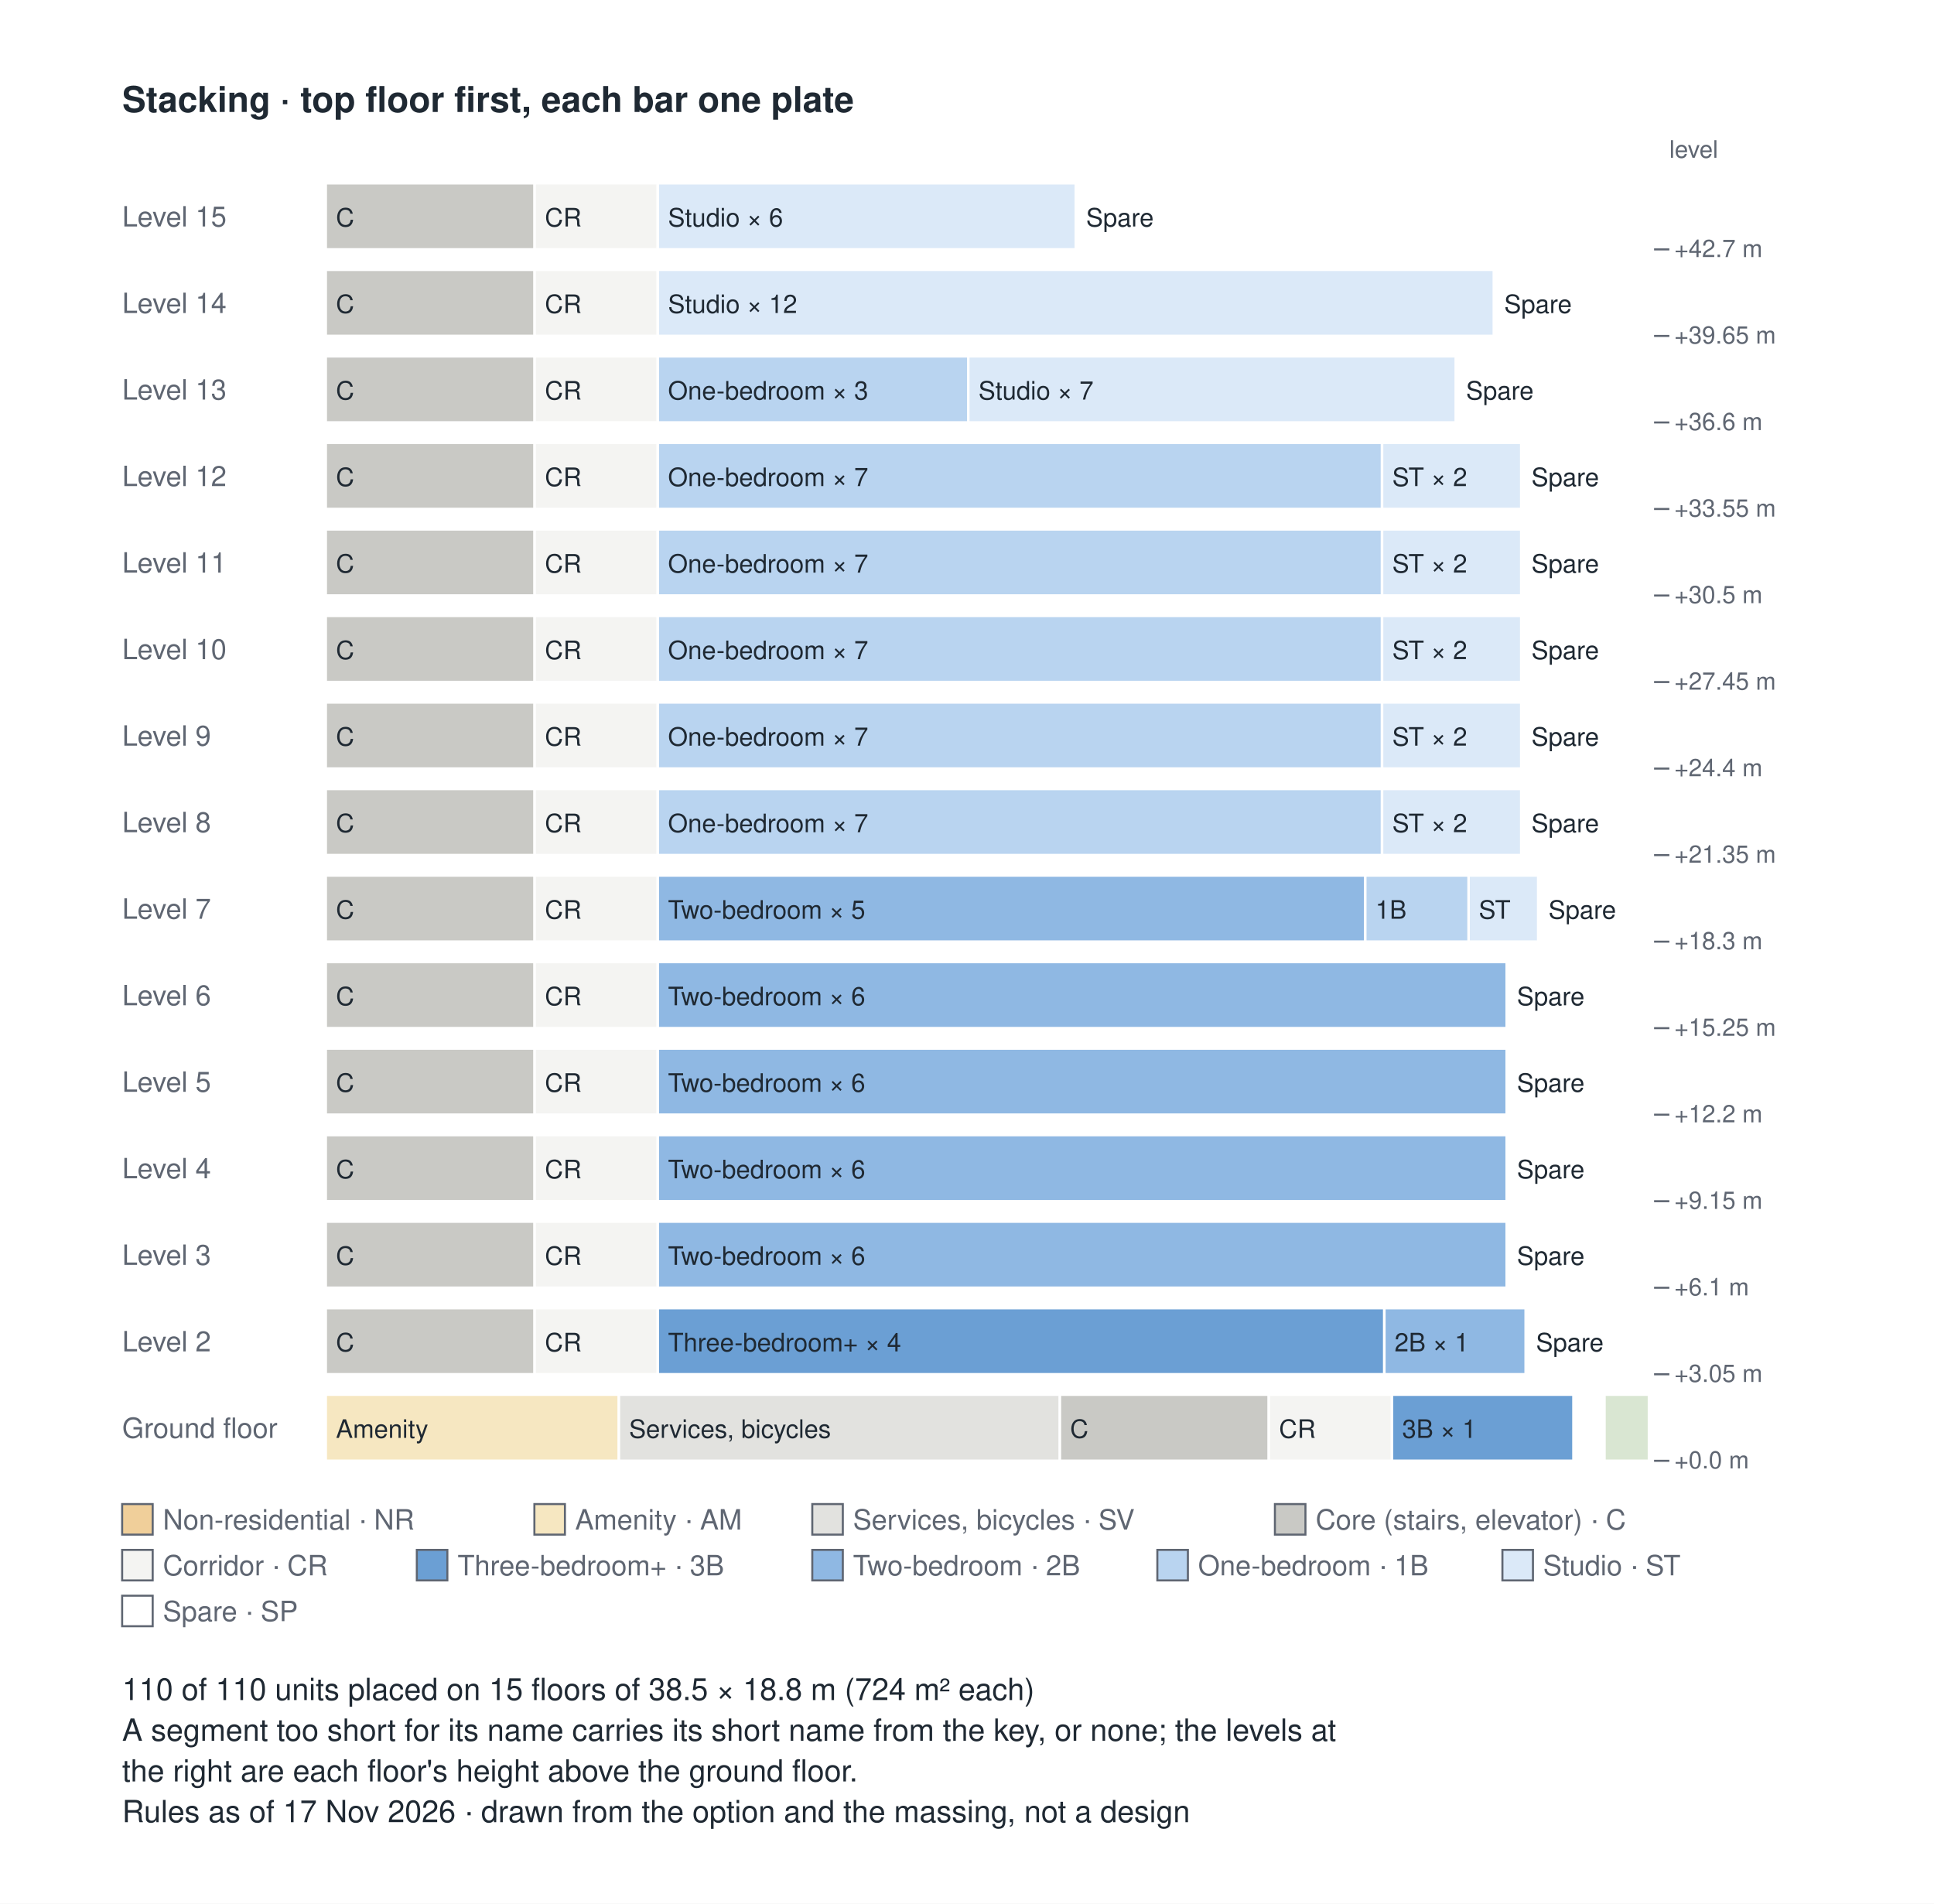
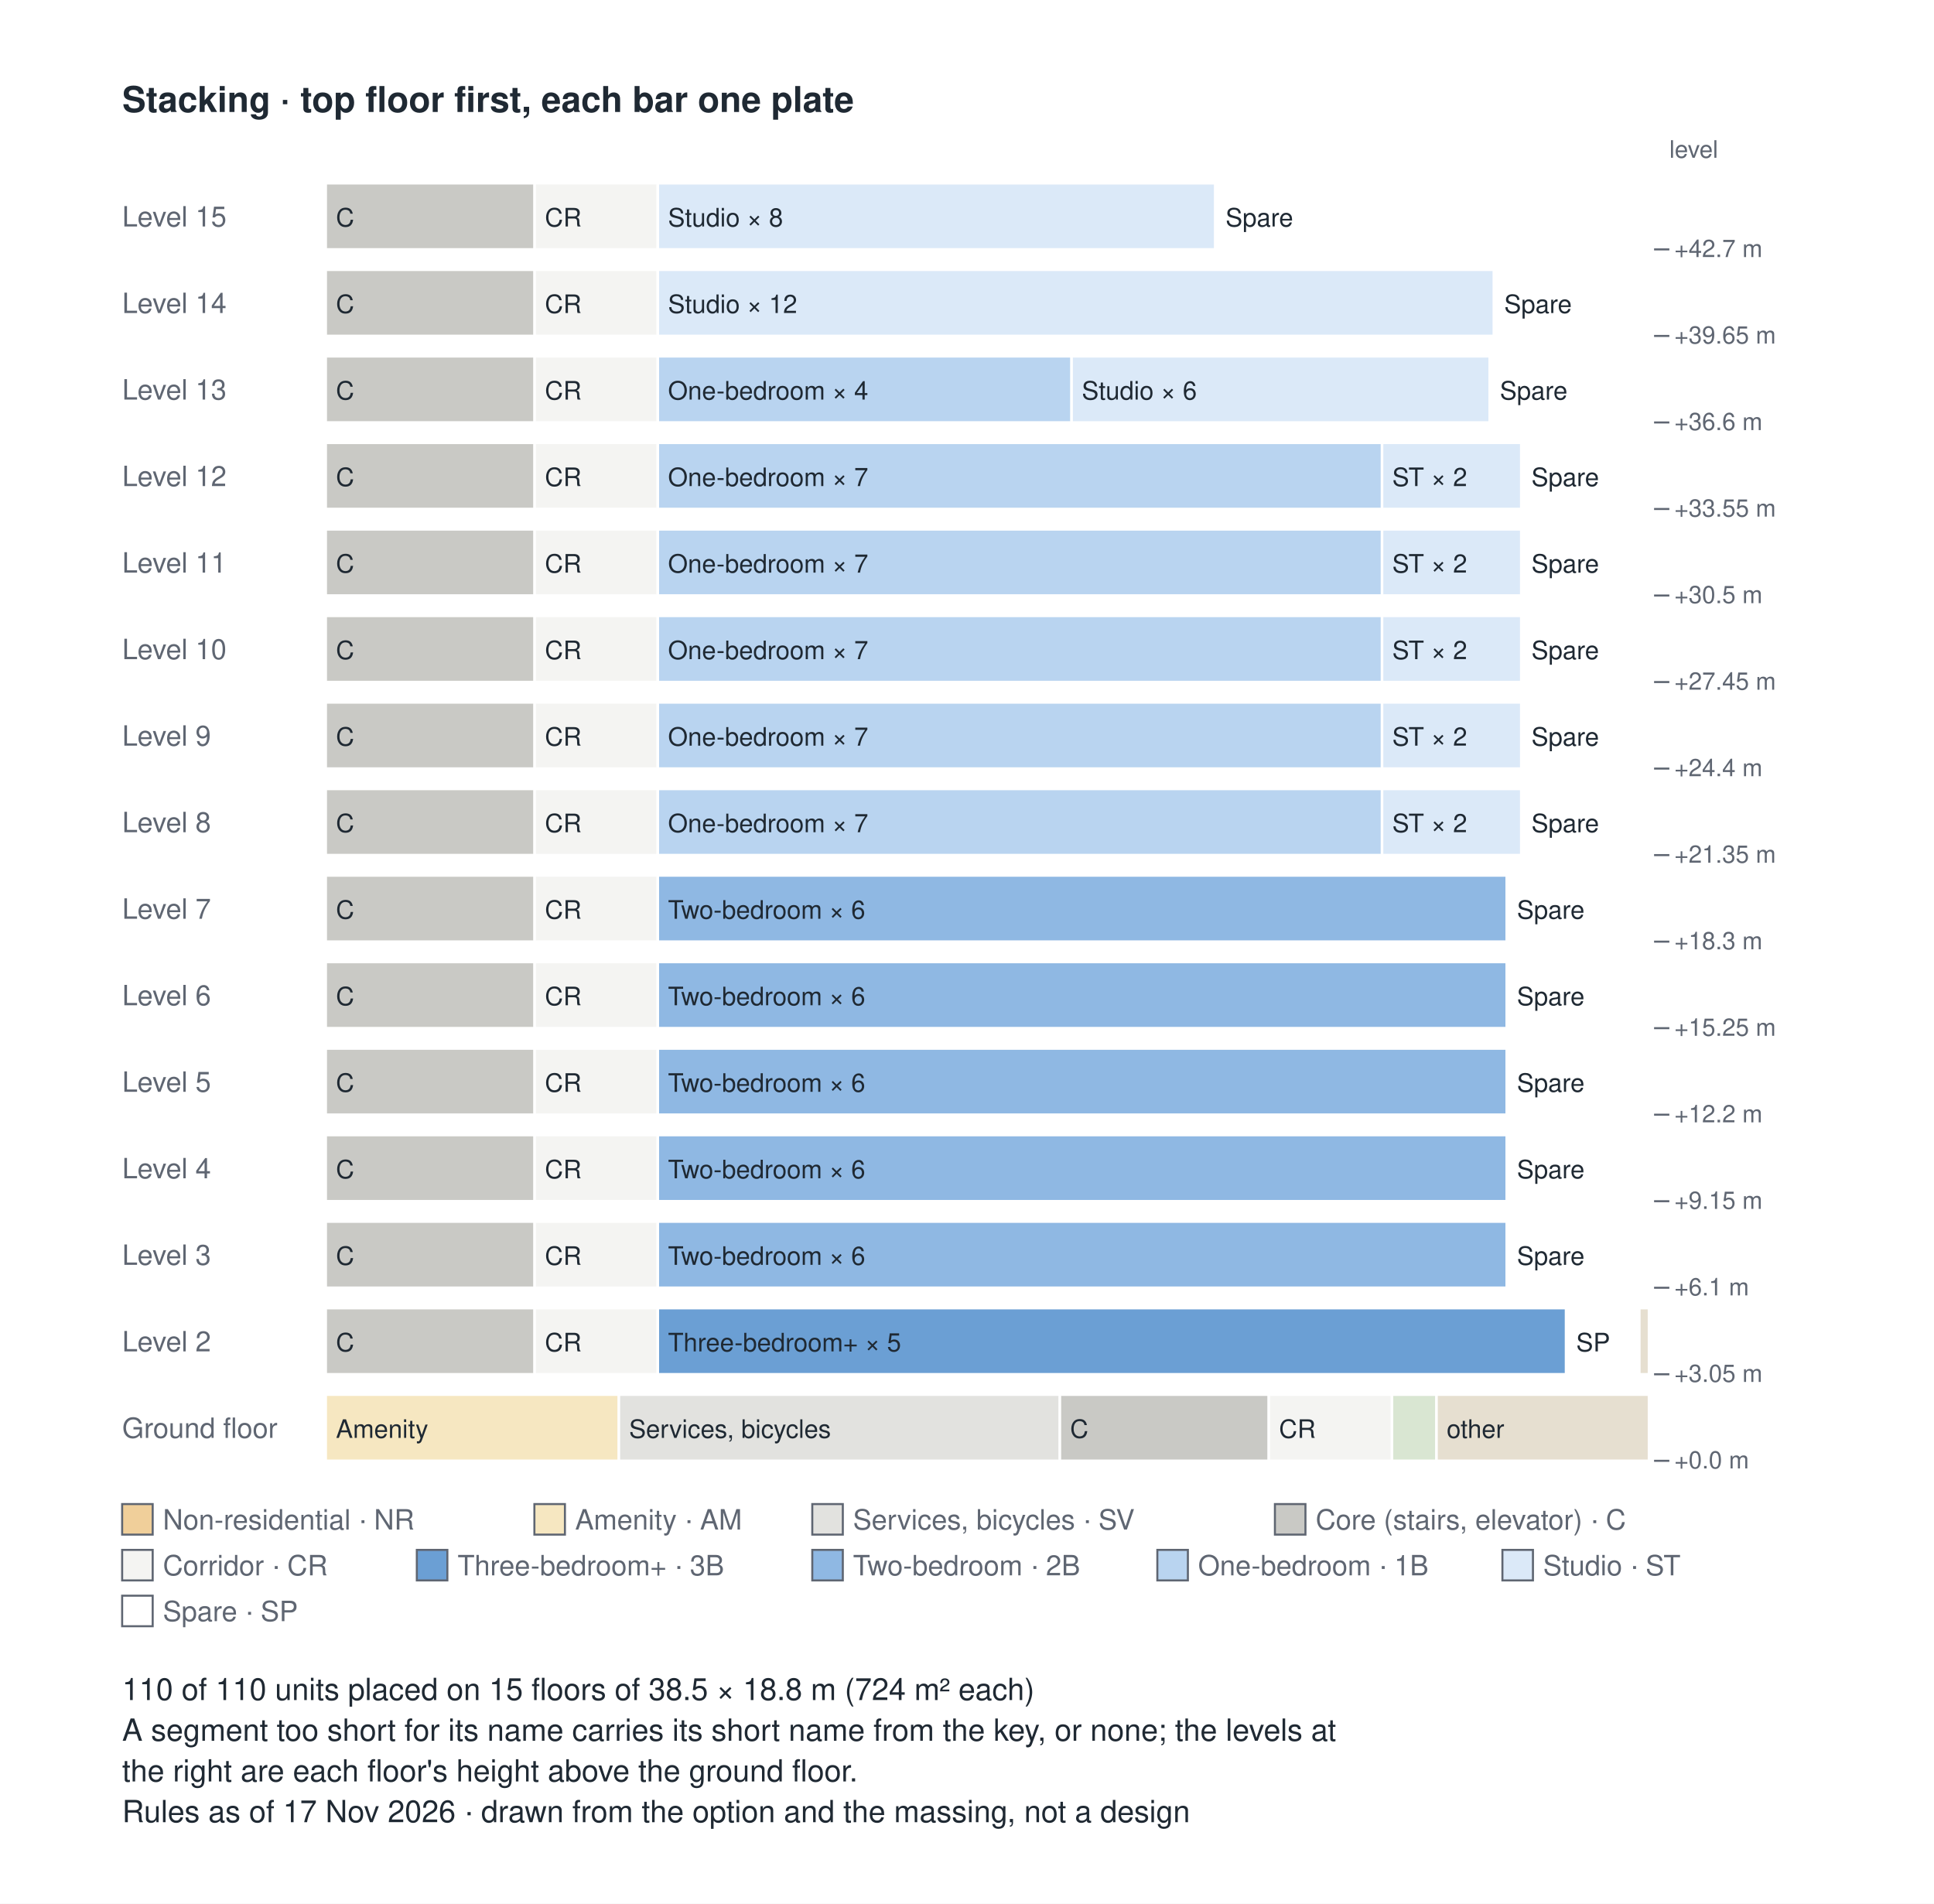
<svg xmlns="http://www.w3.org/2000/svg" width="760" height="748" viewBox="0 0 760 748" font-family="IBM Plex Sans, Helvetica, Arial, sans-serif" font-size="12" fill="#1f2933" role="img" aria-label="Stacking diagram">
  <rect width="100%" height="100%" fill="#ffffff" />
  <text x="48" y="44" font-size="14" font-weight="600">Stacking · top floor first, each bar one plate</text>
  <text x="656" y="62" font-size="9.5" fill="#5f6672">level</text>
  <text x="48" y="89.0" font-size="11" fill="#5f6672">Level 15</text>
  <rect x="128.0" y="72" width="82.1" height="26" fill="#c9c9c5" stroke="#ffffff" stroke-width="1" />
  <text x="132.0" y="89.0" font-size="10" fill="#1f2933">C</text>
  <rect x="210.1" y="72" width="48.4" height="26" fill="#f4f4f2" stroke="#ffffff" stroke-width="1" />
  <text x="214.1" y="89.0" font-size="10" fill="#1f2933">CR</text>
-   <rect x="258.5" y="72" width="164.3" height="26" fill="#dbe9f8" stroke="#ffffff" stroke-width="1" />
-   <text x="262.5" y="89.0" font-size="10" fill="#1f2933">Studio × 6</text>
-   <rect x="422.8" y="72" width="225.2" height="26" fill="#ffffff" stroke="#ffffff" stroke-width="1" />
-   <text x="426.8" y="89.0" font-size="10" fill="#1f2933">Spare</text>
+   <rect x="258.5" y="72" width="219.1" height="26" fill="#dbe9f8" stroke="#ffffff" stroke-width="1" />
+   <text x="262.5" y="89.0" font-size="10" fill="#1f2933">Studio × 8</text>
+   <rect x="477.6" y="72" width="170.4" height="26" fill="#ffffff" stroke="#ffffff" stroke-width="1" />
+   <text x="481.6" y="89.0" font-size="10" fill="#1f2933">Spare</text>
  <line x1="650" y1="98" x2="656" y2="98" stroke="#5f6672" stroke-width="0.8" />
  <text x="658" y="101.0" font-size="9.5" fill="#5f6672">+42.7 m</text>
  <text x="48" y="123.0" font-size="11" fill="#5f6672">Level 14</text>
  <rect x="128.0" y="106" width="82.1" height="26" fill="#c9c9c5" stroke="#ffffff" stroke-width="1" />
  <text x="132.0" y="123.0" font-size="10" fill="#1f2933">C</text>
  <rect x="210.1" y="106" width="48.4" height="26" fill="#f4f4f2" stroke="#ffffff" stroke-width="1" />
  <text x="214.1" y="123.0" font-size="10" fill="#1f2933">CR</text>
  <rect x="258.5" y="106" width="328.6" height="26" fill="#dbe9f8" stroke="#ffffff" stroke-width="1" />
  <text x="262.5" y="123.0" font-size="10" fill="#1f2933">Studio × 12</text>
  <rect x="587.1" y="106" width="60.9" height="26" fill="#ffffff" stroke="#ffffff" stroke-width="1" />
  <text x="591.1" y="123.0" font-size="10" fill="#1f2933">Spare</text>
  <line x1="650" y1="132" x2="656" y2="132" stroke="#5f6672" stroke-width="0.8" />
  <text x="658" y="135.0" font-size="9.5" fill="#5f6672">+39.65 m</text>
  <text x="48" y="157.0" font-size="11" fill="#5f6672">Level 13</text>
  <rect x="128.0" y="140" width="82.1" height="26" fill="#c9c9c5" stroke="#ffffff" stroke-width="1" />
  <text x="132.0" y="157.0" font-size="10" fill="#1f2933">C</text>
  <rect x="210.1" y="140" width="48.4" height="26" fill="#f4f4f2" stroke="#ffffff" stroke-width="1" />
  <text x="214.1" y="157.0" font-size="10" fill="#1f2933">CR</text>
-   <rect x="258.5" y="140" width="122.0" height="26" fill="#b9d4f0" stroke="#ffffff" stroke-width="1" />
-   <text x="262.5" y="157.0" font-size="10" fill="#1f2933">One-bedroom × 3</text>
-   <rect x="380.5" y="140" width="191.7" height="26" fill="#dbe9f8" stroke="#ffffff" stroke-width="1" />
-   <text x="384.5" y="157.0" font-size="10" fill="#1f2933">Studio × 7</text>
-   <rect x="572.1" y="140" width="75.9" height="26" fill="#ffffff" stroke="#ffffff" stroke-width="1" />
-   <text x="576.1" y="157.0" font-size="10" fill="#1f2933">Spare</text>
+   <rect x="258.5" y="140" width="162.6" height="26" fill="#b9d4f0" stroke="#ffffff" stroke-width="1" />
+   <text x="262.5" y="157.0" font-size="10" fill="#1f2933">One-bedroom × 4</text>
+   <rect x="421.1" y="140" width="164.3" height="26" fill="#dbe9f8" stroke="#ffffff" stroke-width="1" />
+   <text x="425.1" y="157.0" font-size="10" fill="#1f2933">Studio × 6</text>
+   <rect x="585.4" y="140" width="62.6" height="26" fill="#ffffff" stroke="#ffffff" stroke-width="1" />
+   <text x="589.4" y="157.0" font-size="10" fill="#1f2933">Spare</text>
  <line x1="650" y1="166" x2="656" y2="166" stroke="#5f6672" stroke-width="0.8" />
  <text x="658" y="169.0" font-size="9.5" fill="#5f6672">+36.6 m</text>
  <text x="48" y="191.0" font-size="11" fill="#5f6672">Level 12</text>
  <rect x="128.0" y="174" width="82.1" height="26" fill="#c9c9c5" stroke="#ffffff" stroke-width="1" />
  <text x="132.0" y="191.0" font-size="10" fill="#1f2933">C</text>
  <rect x="210.1" y="174" width="48.4" height="26" fill="#f4f4f2" stroke="#ffffff" stroke-width="1" />
  <text x="214.1" y="191.0" font-size="10" fill="#1f2933">CR</text>
  <rect x="258.5" y="174" width="284.6" height="26" fill="#b9d4f0" stroke="#ffffff" stroke-width="1" />
  <text x="262.5" y="191.0" font-size="10" fill="#1f2933">One-bedroom × 7</text>
  <rect x="543.1" y="174" width="54.8" height="26" fill="#dbe9f8" stroke="#ffffff" stroke-width="1" />
  <text x="547.1" y="191.0" font-size="10" fill="#1f2933">ST × 2</text>
  <rect x="597.8" y="174" width="50.2" height="26" fill="#ffffff" stroke="#ffffff" stroke-width="1" />
  <text x="601.8" y="191.0" font-size="10" fill="#1f2933">Spare</text>
  <line x1="650" y1="200" x2="656" y2="200" stroke="#5f6672" stroke-width="0.8" />
  <text x="658" y="203.0" font-size="9.5" fill="#5f6672">+33.55 m</text>
  <text x="48" y="225.0" font-size="11" fill="#5f6672">Level 11</text>
  <rect x="128.0" y="208" width="82.1" height="26" fill="#c9c9c5" stroke="#ffffff" stroke-width="1" />
  <text x="132.0" y="225.0" font-size="10" fill="#1f2933">C</text>
  <rect x="210.1" y="208" width="48.4" height="26" fill="#f4f4f2" stroke="#ffffff" stroke-width="1" />
  <text x="214.1" y="225.0" font-size="10" fill="#1f2933">CR</text>
  <rect x="258.5" y="208" width="284.6" height="26" fill="#b9d4f0" stroke="#ffffff" stroke-width="1" />
  <text x="262.5" y="225.0" font-size="10" fill="#1f2933">One-bedroom × 7</text>
  <rect x="543.1" y="208" width="54.8" height="26" fill="#dbe9f8" stroke="#ffffff" stroke-width="1" />
  <text x="547.1" y="225.0" font-size="10" fill="#1f2933">ST × 2</text>
  <rect x="597.8" y="208" width="50.2" height="26" fill="#ffffff" stroke="#ffffff" stroke-width="1" />
  <text x="601.8" y="225.0" font-size="10" fill="#1f2933">Spare</text>
  <line x1="650" y1="234" x2="656" y2="234" stroke="#5f6672" stroke-width="0.8" />
  <text x="658" y="237.0" font-size="9.5" fill="#5f6672">+30.5 m</text>
  <text x="48" y="259.0" font-size="11" fill="#5f6672">Level 10</text>
  <rect x="128.0" y="242" width="82.1" height="26" fill="#c9c9c5" stroke="#ffffff" stroke-width="1" />
  <text x="132.0" y="259.0" font-size="10" fill="#1f2933">C</text>
  <rect x="210.1" y="242" width="48.4" height="26" fill="#f4f4f2" stroke="#ffffff" stroke-width="1" />
  <text x="214.1" y="259.0" font-size="10" fill="#1f2933">CR</text>
  <rect x="258.5" y="242" width="284.6" height="26" fill="#b9d4f0" stroke="#ffffff" stroke-width="1" />
  <text x="262.5" y="259.0" font-size="10" fill="#1f2933">One-bedroom × 7</text>
  <rect x="543.1" y="242" width="54.8" height="26" fill="#dbe9f8" stroke="#ffffff" stroke-width="1" />
  <text x="547.1" y="259.0" font-size="10" fill="#1f2933">ST × 2</text>
  <rect x="597.8" y="242" width="50.2" height="26" fill="#ffffff" stroke="#ffffff" stroke-width="1" />
  <text x="601.8" y="259.0" font-size="10" fill="#1f2933">Spare</text>
  <line x1="650" y1="268" x2="656" y2="268" stroke="#5f6672" stroke-width="0.8" />
  <text x="658" y="271.0" font-size="9.5" fill="#5f6672">+27.45 m</text>
  <text x="48" y="293.0" font-size="11" fill="#5f6672">Level 9</text>
  <rect x="128.0" y="276" width="82.1" height="26" fill="#c9c9c5" stroke="#ffffff" stroke-width="1" />
  <text x="132.0" y="293.0" font-size="10" fill="#1f2933">C</text>
  <rect x="210.1" y="276" width="48.4" height="26" fill="#f4f4f2" stroke="#ffffff" stroke-width="1" />
  <text x="214.1" y="293.0" font-size="10" fill="#1f2933">CR</text>
  <rect x="258.5" y="276" width="284.6" height="26" fill="#b9d4f0" stroke="#ffffff" stroke-width="1" />
  <text x="262.5" y="293.0" font-size="10" fill="#1f2933">One-bedroom × 7</text>
  <rect x="543.1" y="276" width="54.8" height="26" fill="#dbe9f8" stroke="#ffffff" stroke-width="1" />
  <text x="547.1" y="293.0" font-size="10" fill="#1f2933">ST × 2</text>
  <rect x="597.8" y="276" width="50.2" height="26" fill="#ffffff" stroke="#ffffff" stroke-width="1" />
  <text x="601.8" y="293.0" font-size="10" fill="#1f2933">Spare</text>
  <line x1="650" y1="302" x2="656" y2="302" stroke="#5f6672" stroke-width="0.8" />
  <text x="658" y="305.0" font-size="9.5" fill="#5f6672">+24.4 m</text>
  <text x="48" y="327.0" font-size="11" fill="#5f6672">Level 8</text>
  <rect x="128.0" y="310" width="82.1" height="26" fill="#c9c9c5" stroke="#ffffff" stroke-width="1" />
  <text x="132.0" y="327.0" font-size="10" fill="#1f2933">C</text>
  <rect x="210.1" y="310" width="48.4" height="26" fill="#f4f4f2" stroke="#ffffff" stroke-width="1" />
  <text x="214.1" y="327.0" font-size="10" fill="#1f2933">CR</text>
  <rect x="258.5" y="310" width="284.6" height="26" fill="#b9d4f0" stroke="#ffffff" stroke-width="1" />
  <text x="262.5" y="327.0" font-size="10" fill="#1f2933">One-bedroom × 7</text>
  <rect x="543.1" y="310" width="54.8" height="26" fill="#dbe9f8" stroke="#ffffff" stroke-width="1" />
  <text x="547.1" y="327.0" font-size="10" fill="#1f2933">ST × 2</text>
  <rect x="597.8" y="310" width="50.2" height="26" fill="#ffffff" stroke="#ffffff" stroke-width="1" />
  <text x="601.8" y="327.0" font-size="10" fill="#1f2933">Spare</text>
  <line x1="650" y1="336" x2="656" y2="336" stroke="#5f6672" stroke-width="0.8" />
  <text x="658" y="339.0" font-size="9.5" fill="#5f6672">+21.35 m</text>
  <text x="48" y="361.0" font-size="11" fill="#5f6672">Level 7</text>
  <rect x="128.0" y="344" width="82.1" height="26" fill="#c9c9c5" stroke="#ffffff" stroke-width="1" />
  <text x="132.0" y="361.0" font-size="10" fill="#1f2933">C</text>
  <rect x="210.1" y="344" width="48.4" height="26" fill="#f4f4f2" stroke="#ffffff" stroke-width="1" />
  <text x="214.1" y="361.0" font-size="10" fill="#1f2933">CR</text>
-   <rect x="258.5" y="344" width="278.0" height="26" fill="#8fb8e3" stroke="#ffffff" stroke-width="1" />
-   <text x="262.5" y="361.0" font-size="10" fill="#1f2933">Two-bedroom × 5</text>
-   <rect x="536.5" y="344" width="40.7" height="26" fill="#b9d4f0" stroke="#ffffff" stroke-width="1" />
-   <text x="540.5" y="361.0" font-size="10" fill="#1f2933">1B</text>
-   <rect x="577.1" y="344" width="27.4" height="26" fill="#dbe9f8" stroke="#ffffff" stroke-width="1" />
-   <text x="581.1" y="361.0" font-size="10" fill="#1f2933">ST</text>
-   <rect x="604.5" y="344" width="43.5" height="26" fill="#ffffff" stroke="#ffffff" stroke-width="1" />
-   <text x="608.5" y="361.0" font-size="10" fill="#1f2933">Spare</text>
+   <rect x="258.5" y="344" width="333.6" height="26" fill="#8fb8e3" stroke="#ffffff" stroke-width="1" />
+   <text x="262.5" y="361.0" font-size="10" fill="#1f2933">Two-bedroom × 6</text>
+   <rect x="592.1" y="344" width="55.9" height="26" fill="#ffffff" stroke="#ffffff" stroke-width="1" />
+   <text x="596.1" y="361.0" font-size="10" fill="#1f2933">Spare</text>
  <line x1="650" y1="370" x2="656" y2="370" stroke="#5f6672" stroke-width="0.8" />
  <text x="658" y="373.0" font-size="9.5" fill="#5f6672">+18.3 m</text>
  <text x="48" y="395.0" font-size="11" fill="#5f6672">Level 6</text>
  <rect x="128.0" y="378" width="82.1" height="26" fill="#c9c9c5" stroke="#ffffff" stroke-width="1" />
  <text x="132.0" y="395.0" font-size="10" fill="#1f2933">C</text>
  <rect x="210.1" y="378" width="48.4" height="26" fill="#f4f4f2" stroke="#ffffff" stroke-width="1" />
  <text x="214.1" y="395.0" font-size="10" fill="#1f2933">CR</text>
  <rect x="258.5" y="378" width="333.6" height="26" fill="#8fb8e3" stroke="#ffffff" stroke-width="1" />
  <text x="262.5" y="395.0" font-size="10" fill="#1f2933">Two-bedroom × 6</text>
  <rect x="592.1" y="378" width="55.9" height="26" fill="#ffffff" stroke="#ffffff" stroke-width="1" />
  <text x="596.1" y="395.0" font-size="10" fill="#1f2933">Spare</text>
  <line x1="650" y1="404" x2="656" y2="404" stroke="#5f6672" stroke-width="0.8" />
  <text x="658" y="407.0" font-size="9.5" fill="#5f6672">+15.25 m</text>
  <text x="48" y="429.0" font-size="11" fill="#5f6672">Level 5</text>
  <rect x="128.0" y="412" width="82.1" height="26" fill="#c9c9c5" stroke="#ffffff" stroke-width="1" />
  <text x="132.0" y="429.0" font-size="10" fill="#1f2933">C</text>
  <rect x="210.1" y="412" width="48.4" height="26" fill="#f4f4f2" stroke="#ffffff" stroke-width="1" />
  <text x="214.1" y="429.0" font-size="10" fill="#1f2933">CR</text>
  <rect x="258.5" y="412" width="333.6" height="26" fill="#8fb8e3" stroke="#ffffff" stroke-width="1" />
  <text x="262.5" y="429.0" font-size="10" fill="#1f2933">Two-bedroom × 6</text>
  <rect x="592.1" y="412" width="55.9" height="26" fill="#ffffff" stroke="#ffffff" stroke-width="1" />
  <text x="596.1" y="429.0" font-size="10" fill="#1f2933">Spare</text>
  <line x1="650" y1="438" x2="656" y2="438" stroke="#5f6672" stroke-width="0.8" />
  <text x="658" y="441.0" font-size="9.5" fill="#5f6672">+12.2 m</text>
  <text x="48" y="463.0" font-size="11" fill="#5f6672">Level 4</text>
  <rect x="128.0" y="446" width="82.1" height="26" fill="#c9c9c5" stroke="#ffffff" stroke-width="1" />
  <text x="132.0" y="463.0" font-size="10" fill="#1f2933">C</text>
  <rect x="210.1" y="446" width="48.4" height="26" fill="#f4f4f2" stroke="#ffffff" stroke-width="1" />
  <text x="214.1" y="463.0" font-size="10" fill="#1f2933">CR</text>
  <rect x="258.5" y="446" width="333.6" height="26" fill="#8fb8e3" stroke="#ffffff" stroke-width="1" />
  <text x="262.5" y="463.0" font-size="10" fill="#1f2933">Two-bedroom × 6</text>
  <rect x="592.1" y="446" width="55.9" height="26" fill="#ffffff" stroke="#ffffff" stroke-width="1" />
  <text x="596.1" y="463.0" font-size="10" fill="#1f2933">Spare</text>
  <line x1="650" y1="472" x2="656" y2="472" stroke="#5f6672" stroke-width="0.8" />
  <text x="658" y="475.0" font-size="9.5" fill="#5f6672">+9.15 m</text>
  <text x="48" y="497.0" font-size="11" fill="#5f6672">Level 3</text>
  <rect x="128.0" y="480" width="82.1" height="26" fill="#c9c9c5" stroke="#ffffff" stroke-width="1" />
  <text x="132.0" y="497.0" font-size="10" fill="#1f2933">C</text>
  <rect x="210.1" y="480" width="48.4" height="26" fill="#f4f4f2" stroke="#ffffff" stroke-width="1" />
  <text x="214.1" y="497.0" font-size="10" fill="#1f2933">CR</text>
  <rect x="258.5" y="480" width="333.6" height="26" fill="#8fb8e3" stroke="#ffffff" stroke-width="1" />
  <text x="262.5" y="497.0" font-size="10" fill="#1f2933">Two-bedroom × 6</text>
  <rect x="592.1" y="480" width="55.9" height="26" fill="#ffffff" stroke="#ffffff" stroke-width="1" />
  <text x="596.1" y="497.0" font-size="10" fill="#1f2933">Spare</text>
  <line x1="650" y1="506" x2="656" y2="506" stroke="#5f6672" stroke-width="0.8" />
  <text x="658" y="509.0" font-size="9.5" fill="#5f6672">+6.1 m</text>
  <text x="48" y="531.0" font-size="11" fill="#5f6672">Level 2</text>
  <rect x="128.0" y="514" width="82.1" height="26" fill="#c9c9c5" stroke="#ffffff" stroke-width="1" />
  <text x="132.0" y="531.0" font-size="10" fill="#1f2933">C</text>
  <rect x="210.1" y="514" width="48.4" height="26" fill="#f4f4f2" stroke="#ffffff" stroke-width="1" />
  <text x="214.1" y="531.0" font-size="10" fill="#1f2933">CR</text>
-   <rect x="258.5" y="514" width="285.5" height="26" fill="#6b9fd4" stroke="#ffffff" stroke-width="1" />
-   <text x="262.5" y="531.0" font-size="10" fill="#1f2933">Three-bedroom+ × 4</text>
-   <rect x="544.0" y="514" width="55.6" height="26" fill="#8fb8e3" stroke="#ffffff" stroke-width="1" />
-   <text x="548.0" y="531.0" font-size="10" fill="#1f2933">2B × 1</text>
-   <rect x="599.6" y="514" width="48.4" height="26" fill="#ffffff" stroke="#ffffff" stroke-width="1" />
-   <text x="603.6" y="531.0" font-size="10" fill="#1f2933">Spare</text>
+   <rect x="258.5" y="514" width="357.0" height="26" fill="#6b9fd4" stroke="#ffffff" stroke-width="1" />
+   <text x="262.5" y="531.0" font-size="10" fill="#1f2933">Three-bedroom+ × 5</text>
+   <rect x="615.4" y="514" width="28.8" height="26" fill="#ffffff" stroke="#ffffff" stroke-width="1" />
+   <text x="619.4" y="531.0" font-size="10" fill="#1f2933">SP</text>
+   <rect x="644.2" y="514" width="3.8" height="26" fill="#e6dfd0" stroke="#ffffff" stroke-width="1" />
  <line x1="650" y1="540" x2="656" y2="540" stroke="#5f6672" stroke-width="0.8" />
  <text x="658" y="543.0" font-size="9.5" fill="#5f6672">+3.05 m</text>
  <text x="48" y="565.0" font-size="11" fill="#5f6672">Ground floor</text>
  <rect x="128.0" y="548" width="115.2" height="26" fill="#f6e7c1" stroke="#ffffff" stroke-width="1" />
  <text x="132.0" y="565.0" font-size="10" fill="#1f2933">Amenity</text>
  <rect x="243.2" y="548" width="173.3" height="26" fill="#e2e2df" stroke="#ffffff" stroke-width="1" />
  <text x="247.2" y="565.0" font-size="10" fill="#1f2933">Services, bicycles</text>
  <rect x="416.5" y="548" width="82.1" height="26" fill="#c9c9c5" stroke="#ffffff" stroke-width="1" />
  <text x="420.5" y="565.0" font-size="10" fill="#1f2933">C</text>
  <rect x="498.6" y="548" width="48.4" height="26" fill="#f4f4f2" stroke="#ffffff" stroke-width="1" />
  <text x="502.6" y="565.0" font-size="10" fill="#1f2933">CR</text>
-   <rect x="547.0" y="548" width="71.4" height="26" fill="#6b9fd4" stroke="#ffffff" stroke-width="1" />
-   <text x="551.0" y="565.0" font-size="10" fill="#1f2933">3B × 1</text>
-   <rect x="618.4" y="548" width="12.2" height="26" fill="#ffffff" stroke="#ffffff" stroke-width="1" />
-   <rect x="630.5" y="548" width="17.5" height="26" fill="#d9e6d2" stroke="#ffffff" stroke-width="1" />
+   <rect x="547.0" y="548" width="17.5" height="26" fill="#d9e6d2" stroke="#ffffff" stroke-width="1" />
+   <rect x="564.5" y="548" width="83.5" height="26" fill="#e6dfd0" stroke="#ffffff" stroke-width="1" />
+   <text x="568.5" y="565.0" font-size="10" fill="#1f2933">other</text>
  <line x1="650" y1="574" x2="656" y2="574" stroke="#5f6672" stroke-width="0.8" />
  <text x="658" y="577.0" font-size="9.5" fill="#5f6672">+0.0 m</text>
  <g transform="translate(0.0 600.0)">
    <rect x="48.0" y="-9.0" width="12" height="12" fill="#f0cf9a" stroke="#5f6672" stroke-width="0.8" />
    <text x="64.0" y="1.0" fill="#5f6672" font-size="11">Non-residential · NR</text>
    <rect x="210.0" y="-9.0" width="12" height="12" fill="#f6e7c1" stroke="#5f6672" stroke-width="0.8" />
    <text x="226.0" y="1.0" fill="#5f6672" font-size="11">Amenity · AM</text>
    <rect x="319.2" y="-9.0" width="12" height="12" fill="#e2e2df" stroke="#5f6672" stroke-width="0.8" />
    <text x="335.2" y="1.0" fill="#5f6672" font-size="11">Services, bicycles · SV</text>
    <rect x="501.0" y="-9.0" width="12" height="12" fill="#c9c9c5" stroke="#5f6672" stroke-width="0.8" />
    <text x="517.0" y="1.0" fill="#5f6672" font-size="11">Core (stairs, elevator) · C</text>
    <rect x="48.0" y="9.0" width="12" height="12" fill="#f4f4f2" stroke="#5f6672" stroke-width="0.8" />
    <text x="64.0" y="19.0" fill="#5f6672" font-size="11">Corridor · CR</text>
    <rect x="163.8" y="9.0" width="12" height="12" fill="#6b9fd4" stroke="#5f6672" stroke-width="0.8" />
    <text x="179.8" y="19.0" fill="#5f6672" font-size="11">Three-bedroom+ · 3B</text>
    <rect x="319.2" y="9.0" width="12" height="12" fill="#8fb8e3" stroke="#5f6672" stroke-width="0.8" />
    <text x="335.2" y="19.0" fill="#5f6672" font-size="11">Two-bedroom · 2B</text>
    <rect x="454.8" y="9.0" width="12" height="12" fill="#b9d4f0" stroke="#5f6672" stroke-width="0.8" />
    <text x="470.8" y="19.0" fill="#5f6672" font-size="11">One-bedroom · 1B</text>
    <rect x="590.4" y="9.0" width="12" height="12" fill="#dbe9f8" stroke="#5f6672" stroke-width="0.8" />
    <text x="606.4" y="19.0" fill="#5f6672" font-size="11">Studio · ST</text>
    <rect x="48.0" y="27.0" width="12" height="12" fill="#ffffff" stroke="#5f6672" stroke-width="0.8" />
    <text x="64.0" y="37.0" fill="#5f6672" font-size="11">Spare · SP</text>
  </g>
  <text x="48.0" y="668.0" font-size="12" fill="#1f2933">110 of 110 units placed on 15 floors of 38.5 × 18.8 m (724 m² each)</text>
  <text x="48.0" y="684.0" font-size="12" fill="#1f2933">A segment too short for its name carries its short name from the key, or none; the levels at</text>
  <text x="48.0" y="700.0" font-size="12" fill="#1f2933">the right are each floor's height above the ground floor.</text>
  <text x="48.0" y="716.0" font-size="12" fill="#1f2933">Rules as of 17 Nov 2026 · drawn from the option and the massing, not a design</text>
</svg>
